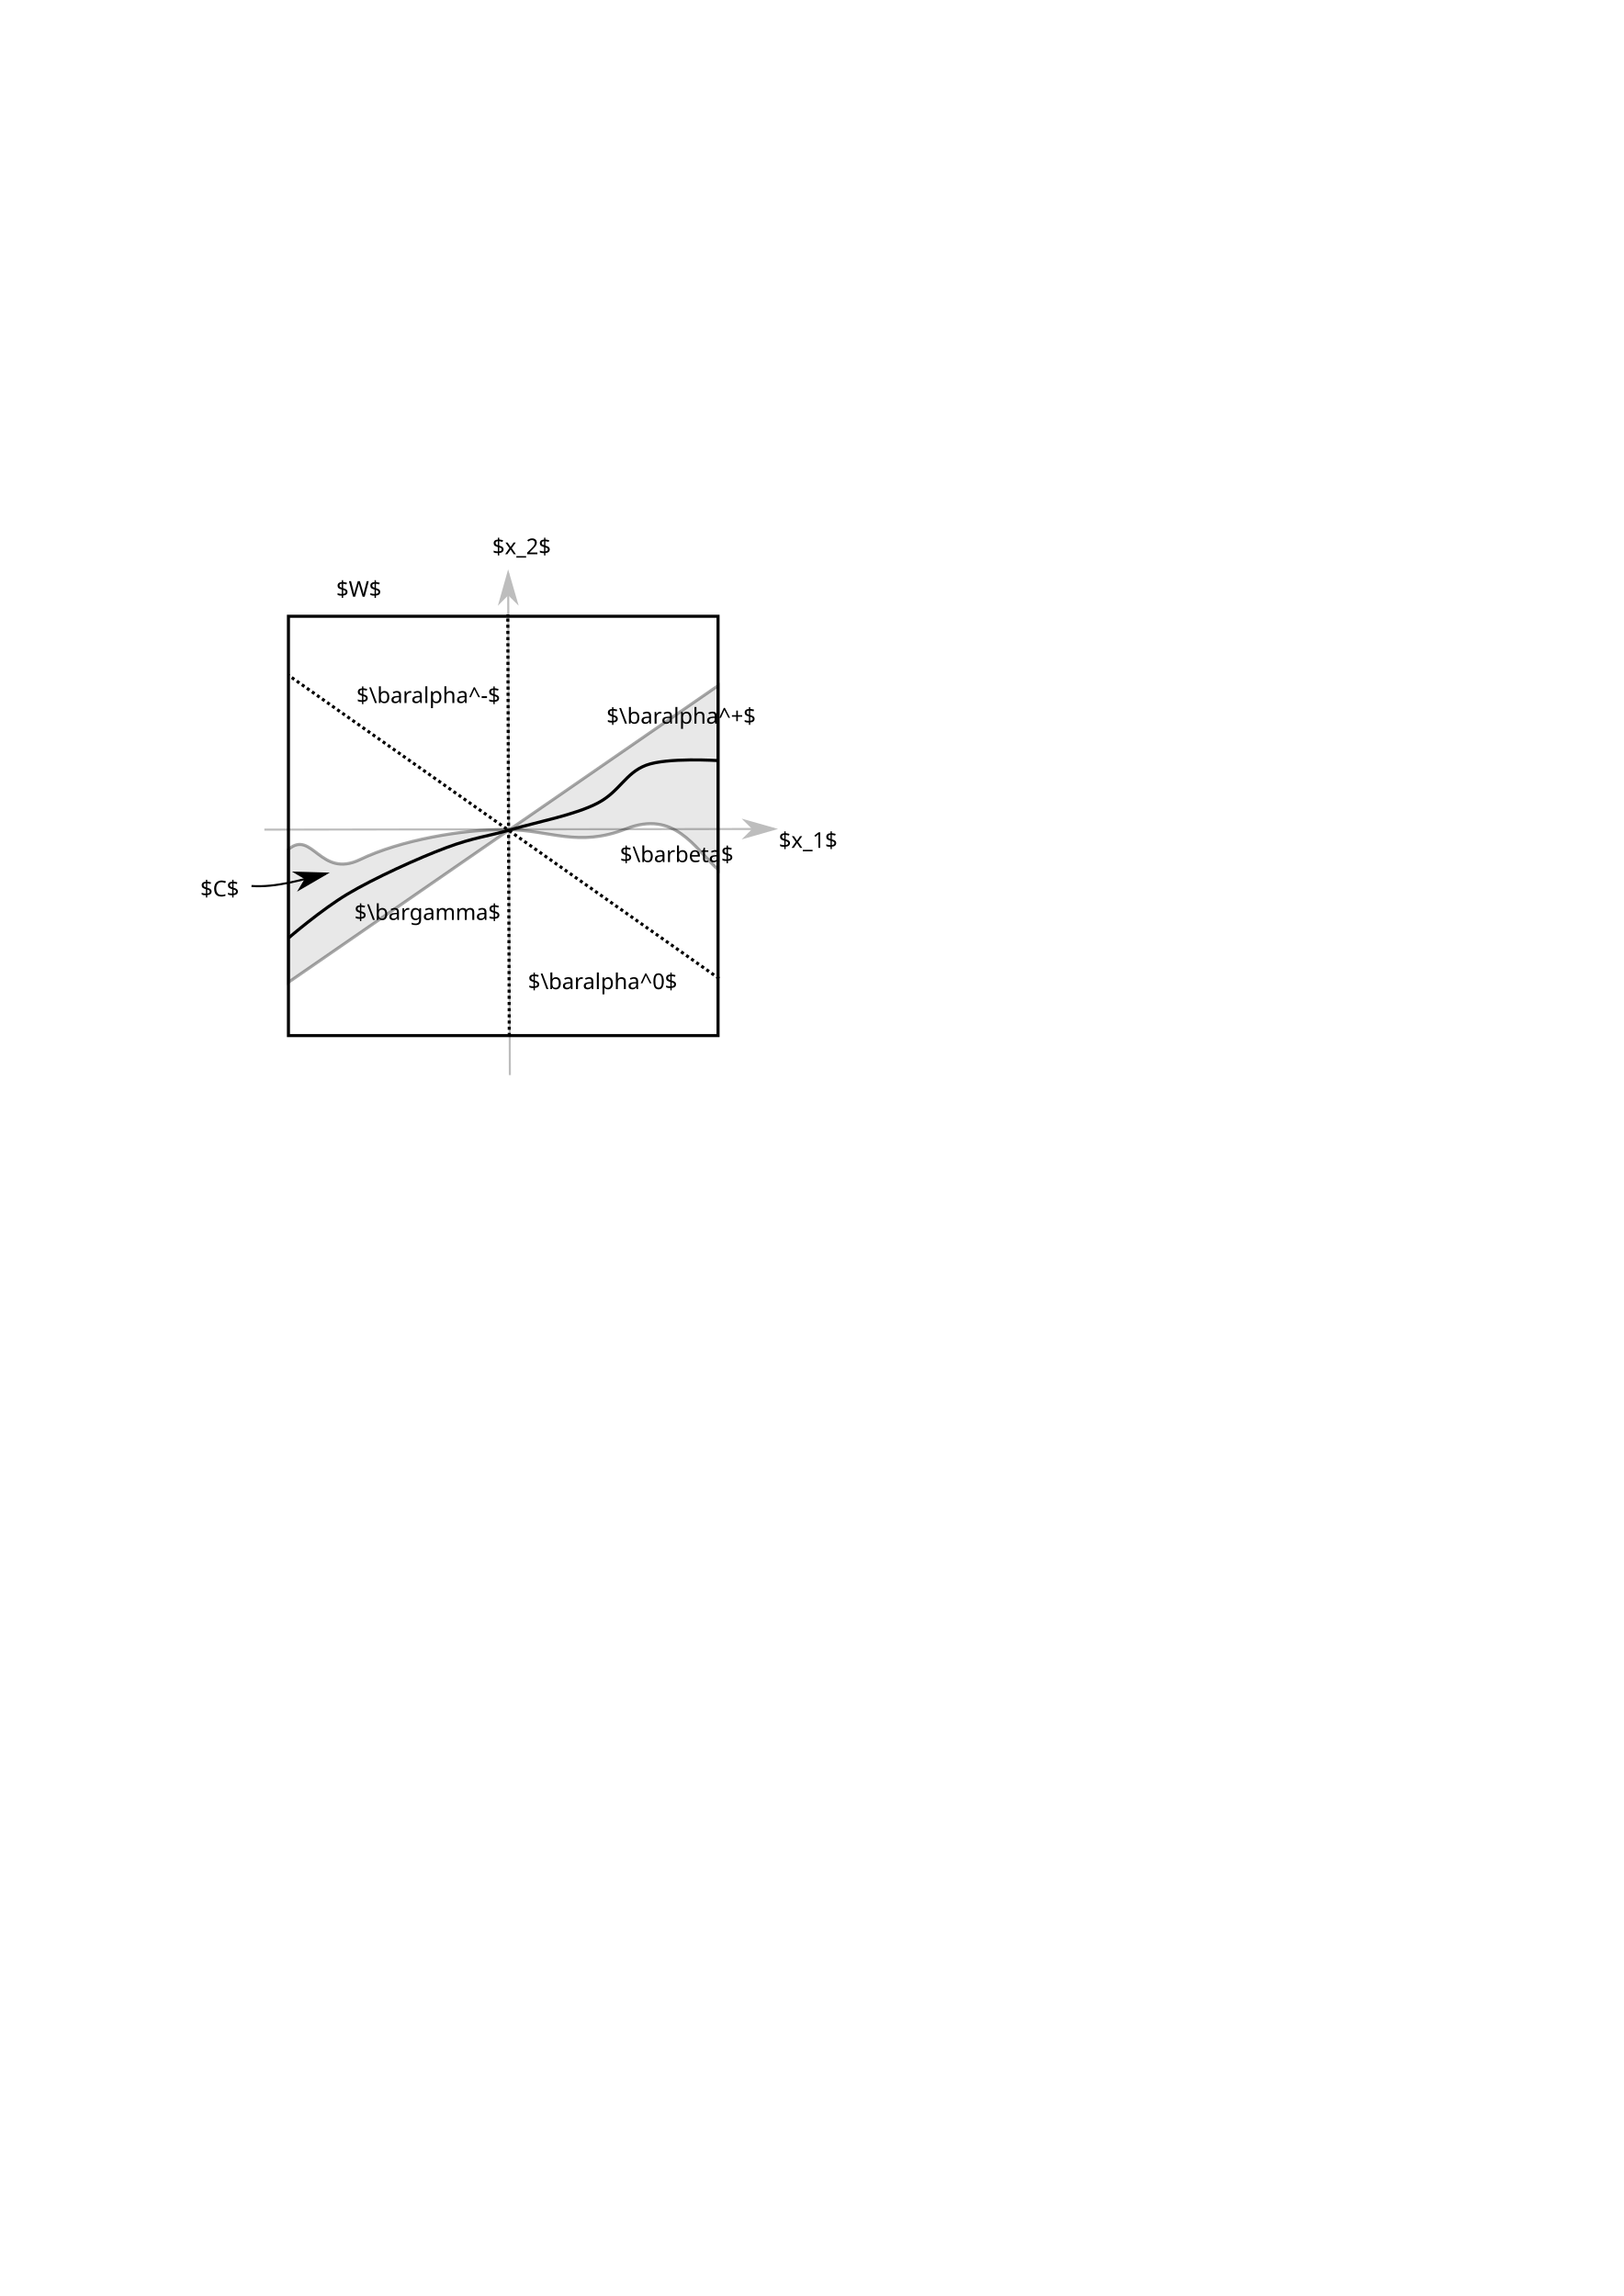
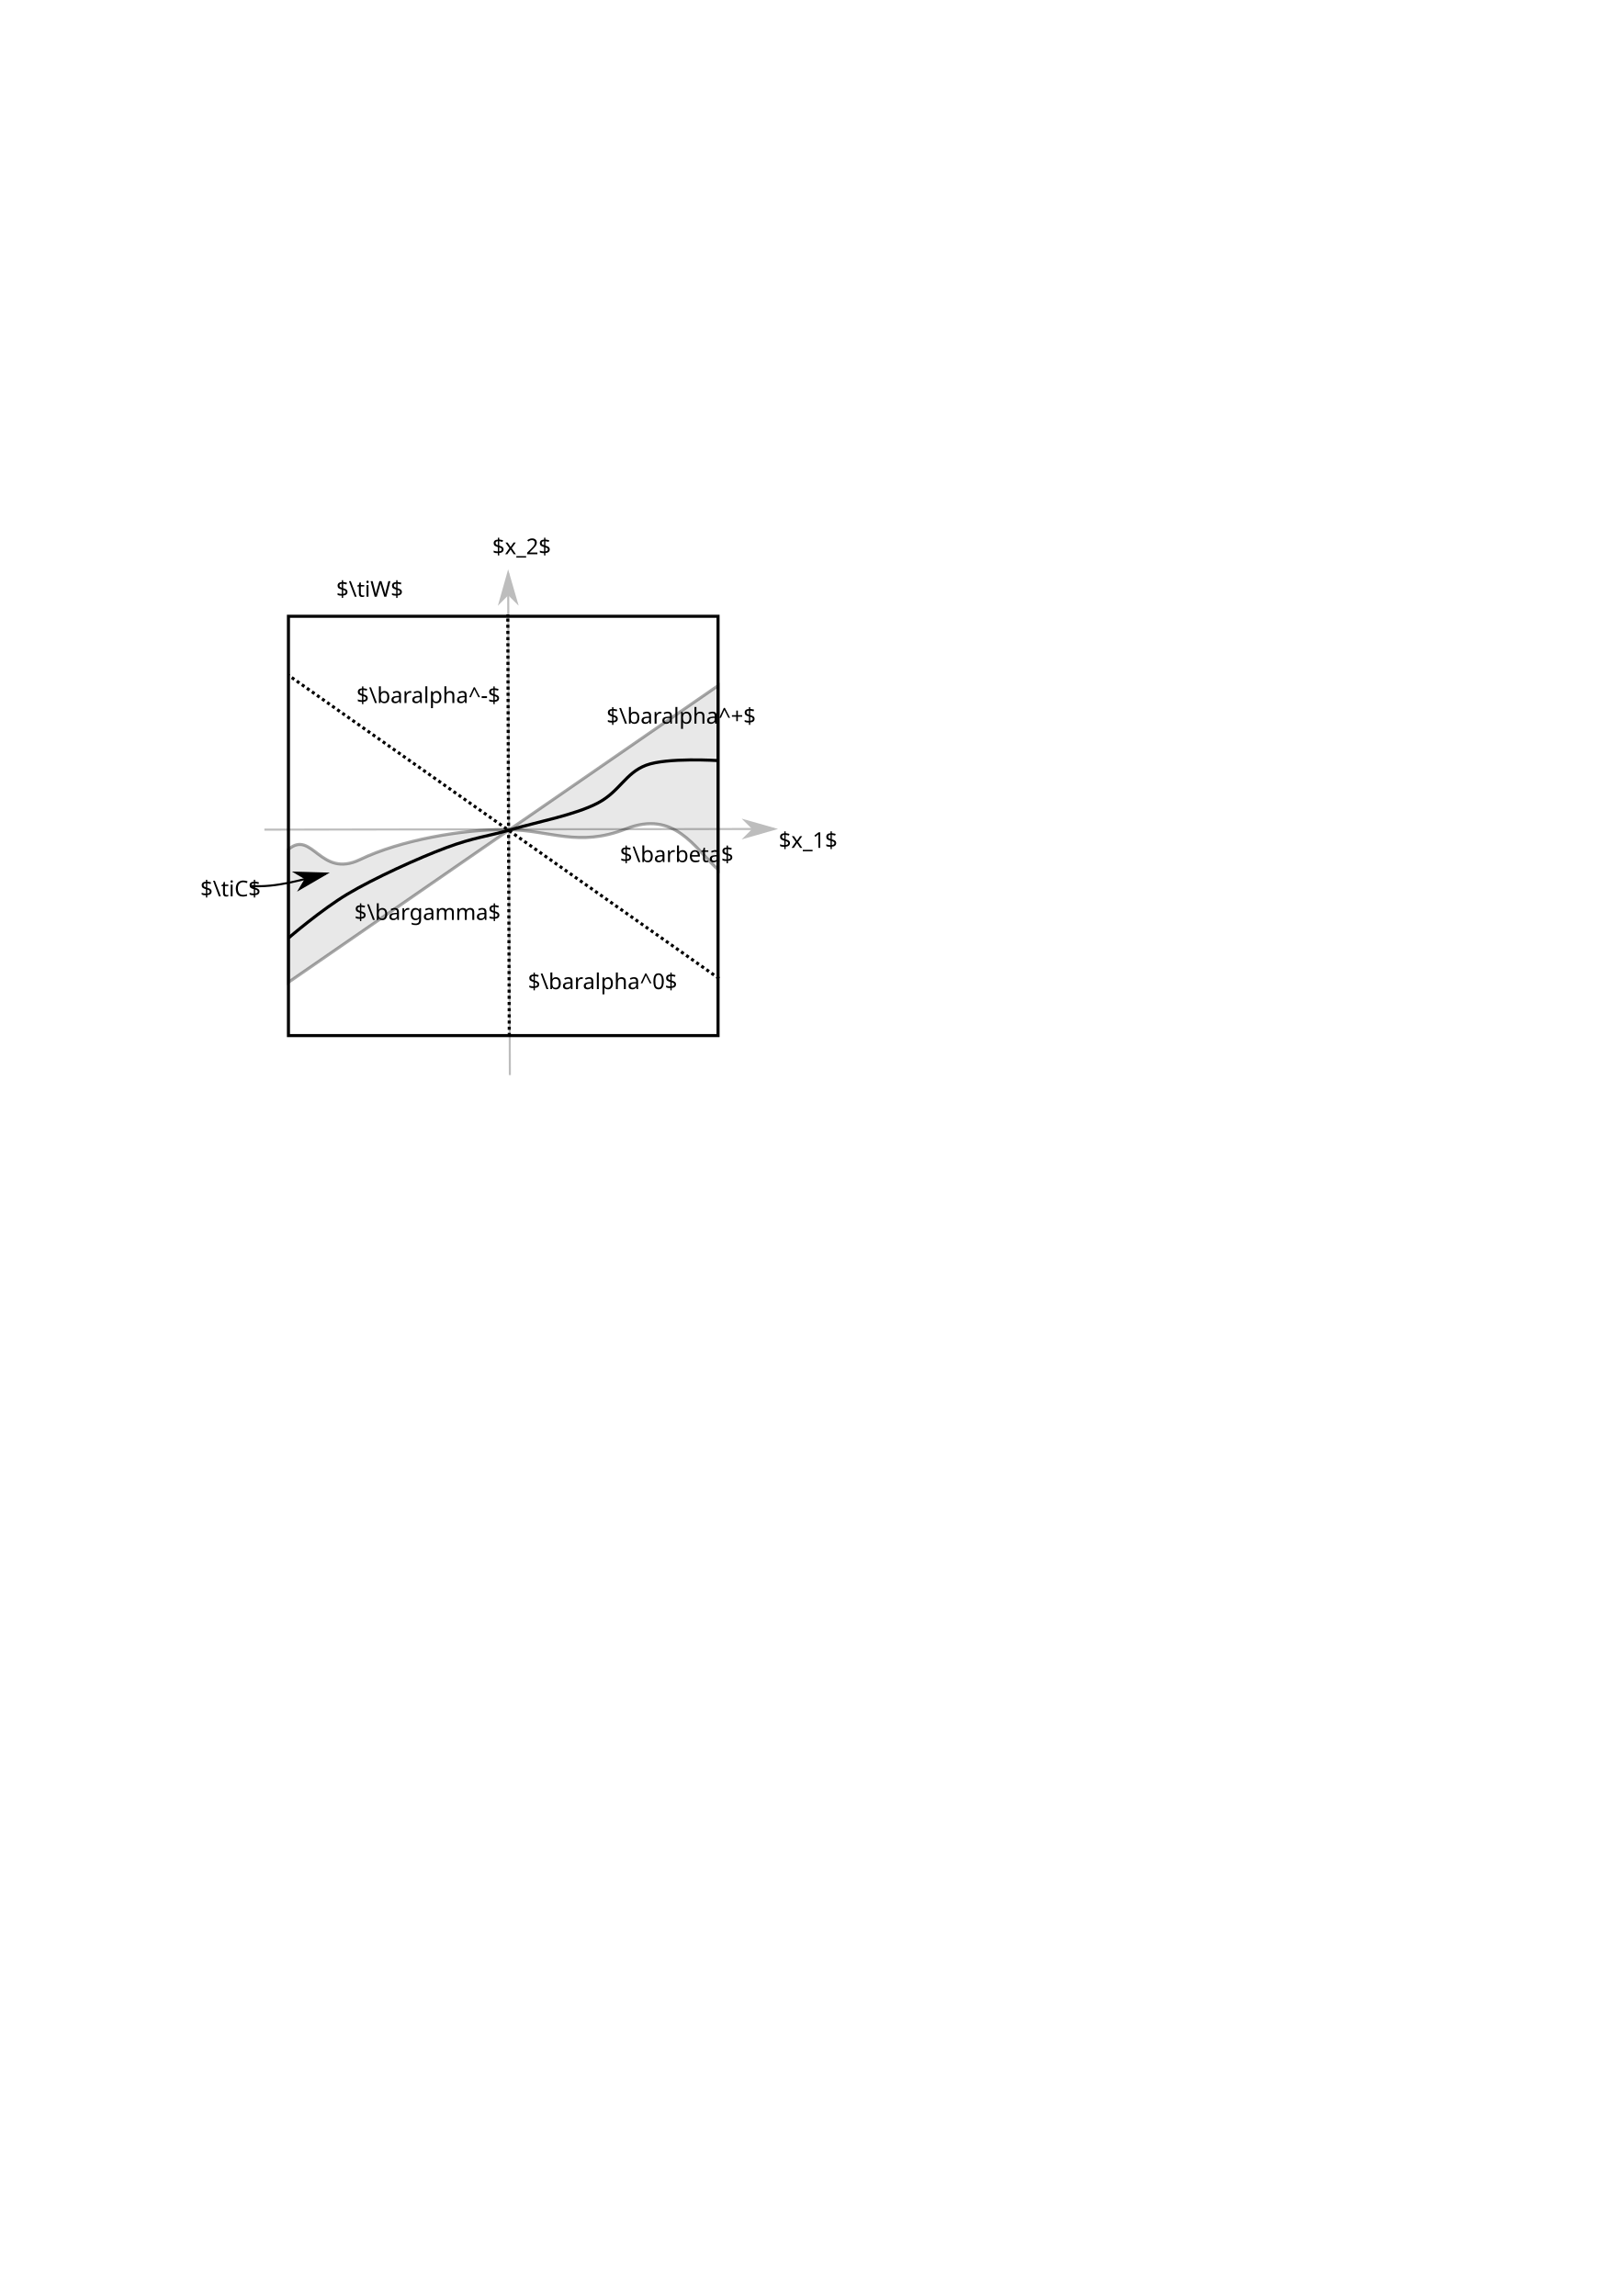
<svg xmlns="http://www.w3.org/2000/svg" width="210mm" height="297mm" viewBox="0 0 210 297" version="1.1" id="svg4141">
  <defs id="defs4135">
    <marker orient="auto" refY="0" refX="0" id="Arrow1Lend" style="overflow:visible">
      <path id="path46806" d="M 0,0 5,-5 -12.5,0 5,5 Z" style="fill:#bdbdbd;fill-opacity:1;fill-rule:evenodd;stroke:#bdbdbd;stroke-width:1pt;stroke-opacity:1" transform="matrix(-0.8,0,0,-0.8,-10,0)" />
    </marker>
    <marker style="overflow:visible" id="marker1036" refX="0" refY="0" orient="auto">
      <path transform="matrix(-0.8,0,0,-0.8,-10,0)" style="fill:#bdbdbd;fill-opacity:1;fill-rule:evenodd;stroke:#bdbdbd;stroke-width:1pt;stroke-opacity:1" d="M 0,0 5,-5 -12.5,0 5,5 Z" id="path1034" />
    </marker>
    <marker orient="auto" refY="0" refX="0" id="marker4067" style="overflow:visible">
      <path id="path2470" d="M 0,0 5,-5 -12.5,0 5,5 Z" style="fill:#000000;fill-opacity:1;fill-rule:evenodd;stroke:#000000;stroke-width:1pt;stroke-opacity:1" transform="matrix(-0.8,0,0,-0.8,-10,0)" />
    </marker>
  </defs>
  <g id="layer1">
    <path style="fill:none;stroke:#bdbdbd;stroke-width:0.265px;stroke-linecap:butt;stroke-linejoin:miter;stroke-opacity:1;marker-end:url(#Arrow1Lend)" d="M 65.943,139.067 65.721,74.16" id="path988" />
    <path style="fill:none;stroke:#bdbdbd;stroke-width:0.265px;stroke-linecap:butt;stroke-linejoin:miter;stroke-opacity:1;marker-end:url(#marker1036)" d="m 34.193,107.317 65.924,-0.085" id="path988-3" />
    <text xml:space="preserve" style="font-style:normal;font-weight:normal;font-size:2.822px;line-height:1.25;font-family:sans-serif;letter-spacing:0px;word-spacing:0px;fill:#000000;fill-opacity:1;stroke:none;stroke-width:0.265" x="100.717" y="109.679" id="text3105">
      <tspan id="tspan3103" x="100.717" y="109.679" style="stroke-width:0.265">$x_1$</tspan>
    </text>
    <text xml:space="preserve" style="font-style:normal;font-weight:normal;font-size:2.822px;line-height:1.25;font-family:sans-serif;letter-spacing:0px;word-spacing:0px;fill:#000000;fill-opacity:1;stroke:none;stroke-width:0.265" x="63.675" y="71.693" id="text3109">
      <tspan id="tspan3107" x="63.675" y="71.693" style="stroke-width:0.265">$x_2$</tspan>
    </text>
    <rect style="opacity:1;fill:none;fill-opacity:0.074;stroke:#000000;stroke-width:0.4;stroke-miterlimit:4;stroke-dasharray:none;stroke-dashoffset:0;stroke-opacity:0.979" id="rect3882" width="55.562" height="54.24" x="37.305" y="79.719" />
    <path style="fill:#000000;fill-opacity:0.09;stroke:#000000;stroke-width:0.4;stroke-linecap:butt;stroke-linejoin:miter;stroke-miterlimit:4;stroke-dasharray:none;stroke-opacity:0.346" d="M 37.311,127.06 92.873,88.696 v 23.812 c -3.111,-2.924 -5.68,-7.734 -11.906,-5.292 -6.226,2.442 -9.705,0.162 -15.403,0.095 -5.697,-0.068 -13.827,1.38 -18.993,3.874 -5.166,2.494 -6.174,-3.913 -9.26,-1.323 z" id="path4060" />
    <path style="fill:none;stroke:#000000;stroke-width:0.265;stroke-linecap:butt;stroke-linejoin:miter;stroke-miterlimit:4;stroke-dasharray:none;stroke-opacity:1;marker-end:url(#marker4067)" d="m 32.529,114.611 c 3.207,0.207 6.414,-0.788 9.622,-1.604" id="path4064" />
    <text xml:space="preserve" style="font-style:normal;font-weight:normal;font-size:2.822px;line-height:1.25;font-family:sans-serif;letter-spacing:0px;word-spacing:0px;fill:#000000;fill-opacity:1;stroke:none;stroke-width:0.265" x="25.914" y="115.947" id="text4125">
-       <tspan id="tspan4123" x="25.914" y="115.947" style="stroke-width:0.265">$C$</tspan>
+       <tspan id="tspan4123" x="25.914" y="115.947" style="stroke-width:0.265">$\tiC$</tspan>
    </text>
    <text xml:space="preserve" style="font-style:normal;font-weight:normal;font-size:2.822px;line-height:1.25;font-family:sans-serif;letter-spacing:0px;word-spacing:0px;fill:#000000;fill-opacity:1;stroke:none;stroke-width:0.265" x="43.487" y="77.193" id="text4129">
-       <tspan id="tspan4127" x="43.487" y="77.193" style="stroke-width:0.265">$W$</tspan>
+       <tspan id="tspan4127" x="43.487" y="77.193" style="stroke-width:0.265">$\tiW$</tspan>
    </text>
    <path style="fill:none;stroke:#000000;stroke-width:0.4;stroke-linecap:butt;stroke-linejoin:miter;stroke-miterlimit:4;stroke-dasharray:0.4,0.4;stroke-opacity:1;stroke-dashoffset:0" d="M 65.868,134.009 65.673,79.475" id="path4816" />
    <path style="fill:none;stroke:#000000;stroke-width:0.4;stroke-linecap:butt;stroke-linejoin:miter;stroke-miterlimit:4;stroke-dasharray:0.4,0.4;stroke-opacity:1;stroke-dashoffset:0" d="M 92.998,126.577 37.325,87.358" id="path4818" />
    <text xml:space="preserve" style="font-style:normal;font-weight:normal;font-size:2.822px;line-height:1.25;font-family:sans-serif;letter-spacing:0px;word-spacing:0px;fill:#000000;fill-opacity:1;stroke:none;stroke-width:0.265" x="46.104" y="90.935" id="text4822">
      <tspan id="tspan4820" x="46.104" y="90.935" style="stroke-width:0.265">$\baralpha^-$</tspan>
    </text>
    <text xml:space="preserve" style="font-style:normal;font-weight:normal;font-size:2.822px;line-height:1.25;font-family:sans-serif;letter-spacing:0px;word-spacing:0px;fill:#000000;fill-opacity:1;stroke:none;stroke-width:0.265" x="78.444" y="93.608" id="text4826">
      <tspan id="tspan4824" x="78.444" y="93.608" style="stroke-width:0.265">$\baralpha^+$</tspan>
    </text>
    <text xml:space="preserve" style="font-style:normal;font-weight:normal;font-size:2.822px;line-height:1.25;font-family:sans-serif;letter-spacing:0px;word-spacing:0px;fill:#000000;fill-opacity:1;stroke:none;stroke-width:0.265" x="68.287" y="127.952" id="text4830">
      <tspan id="tspan4828" x="68.287" y="127.952" style="stroke-width:0.265">$\baralpha^0$</tspan>
    </text>
    <text xml:space="preserve" style="font-style:normal;font-weight:normal;font-size:2.822px;line-height:1.25;font-family:sans-serif;letter-spacing:0px;word-spacing:0px;fill:#000000;fill-opacity:1;stroke:none;stroke-width:0.265" x="80.181" y="111.515" id="text4834">
      <tspan id="tspan4832" x="80.181" y="111.515" style="stroke-width:0.265">$\barbeta$</tspan>
    </text>
    <path style="fill:none;stroke:#000000;stroke-width:0.4;stroke-linecap:butt;stroke-linejoin:miter;stroke-miterlimit:4;stroke-dasharray:none;stroke-opacity:1" d="m 37.351,121.304 c 0,0 4.21,-3.626 7.584,-5.646 3.373,-2.02 9.205,-4.681 12.796,-6.014 3.591,-1.333 5.26,-1.42 8.519,-2.372 3.259,-0.952 8.142,-1.872 11.025,-3.374 2.883,-1.502 3.579,-3.882 6.281,-4.911 2.702,-1.029 9.354,-0.601 9.354,-0.601" id="path4904" />
    <text xml:space="preserve" style="font-style:normal;font-weight:normal;font-size:2.822px;line-height:1.25;font-family:sans-serif;letter-spacing:0px;word-spacing:0px;fill:#000000;fill-opacity:1;stroke:none;stroke-width:0.265" x="45.837" y="118.998" id="text4968">
      <tspan id="tspan4966" x="45.837" y="118.998" style="stroke-width:0.265">$\bargamma$</tspan>
    </text>
  </g>
</svg>
